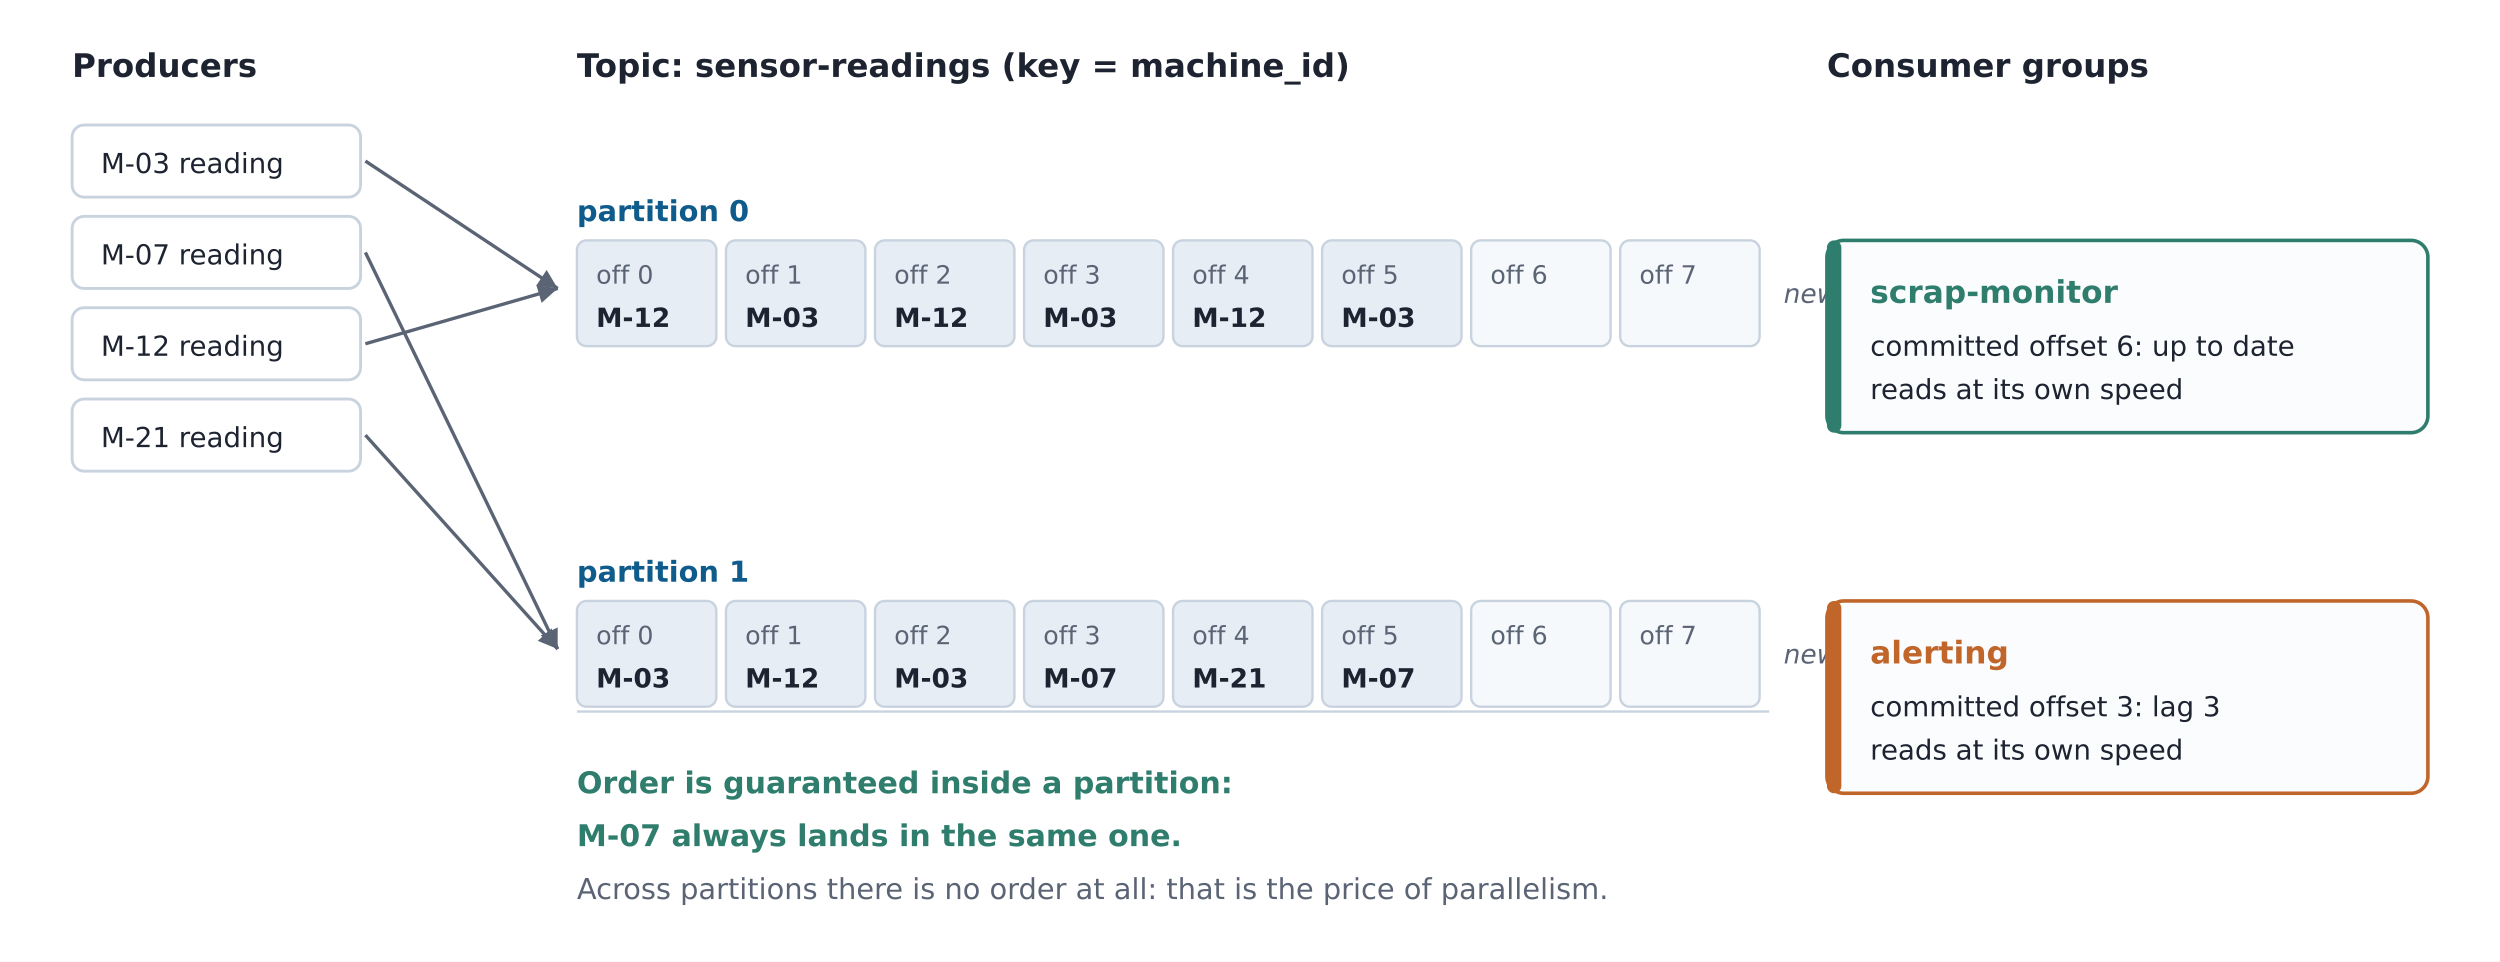
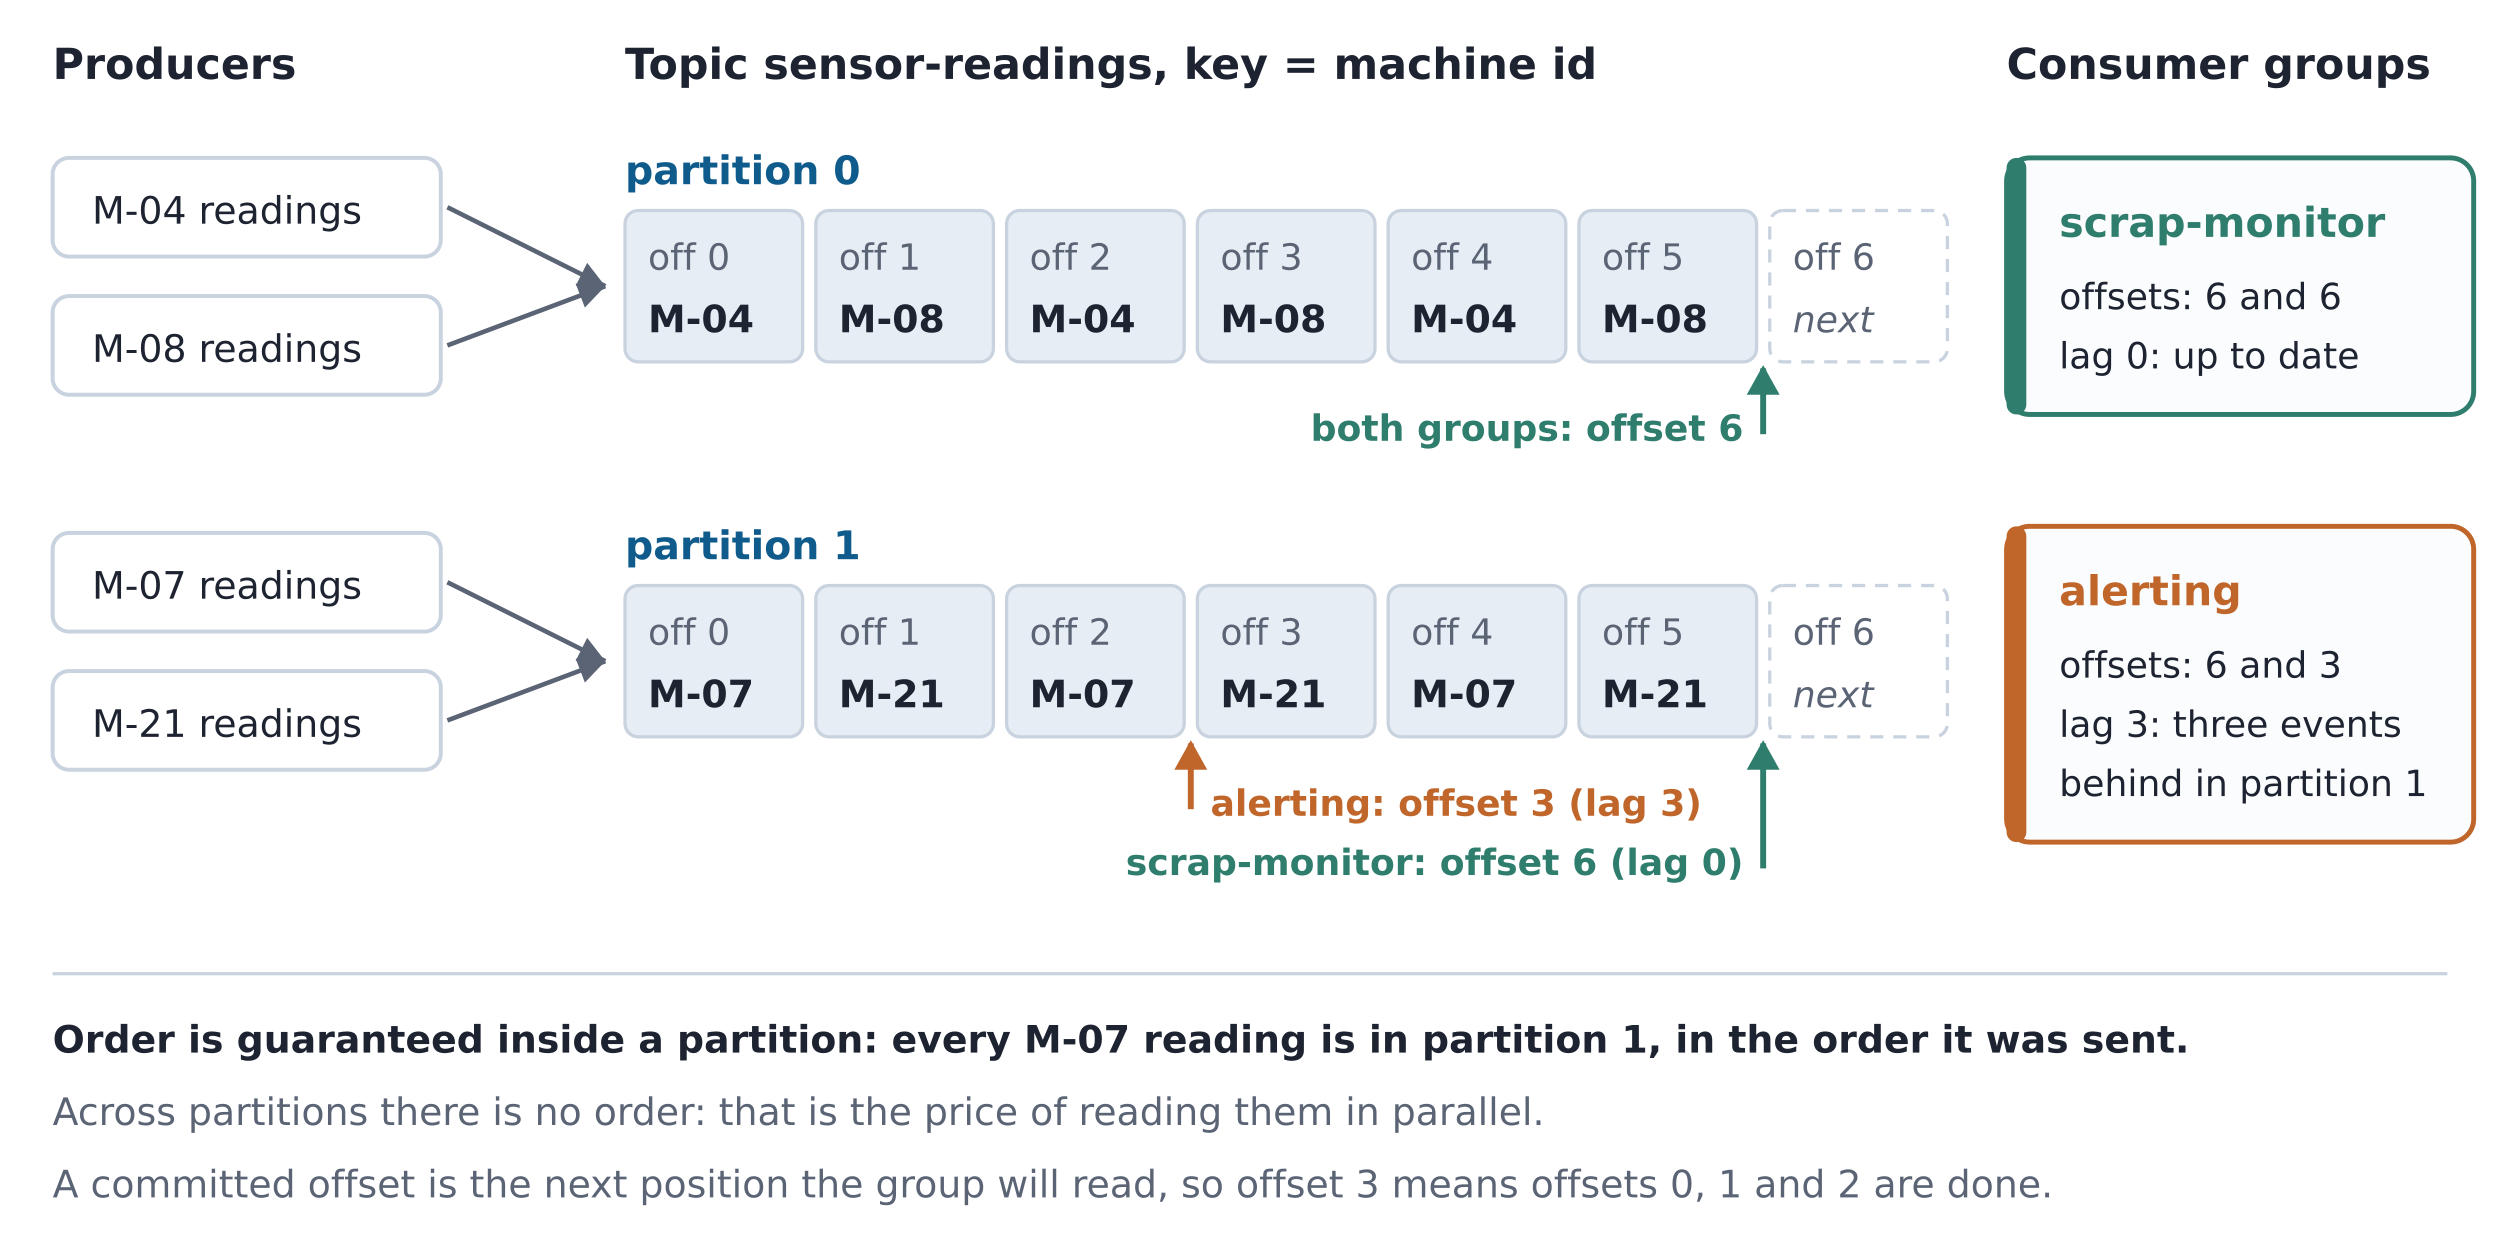
- <svg xmlns="http://www.w3.org/2000/svg" width="1040" height="400" viewBox="0 0 1040 400" font-family="DejaVu Sans, Arial, sans-serif">
-   <rect width="1040" height="400" fill="#ffffff" />
-   <text x="30" y="32" font-size="13.5" fill="#1d2330" font-weight="bold" text-anchor="start" font-family="Poppins, DejaVu Sans, sans-serif">Producers</text>
-   <rect x="30" y="52" width="120" height="30" rx="5" fill="#fff" stroke="#c9d3df" stroke-width="1.2" />
-   <text x="42" y="72" font-size="11.5" fill="#1d2330" font-weight="normal" text-anchor="start">M-03 reading</text>
-   <path d="M152,67 L232,120" fill="none" stroke="#5b6475" stroke-width="1.4" stroke-linejoin="round" />
-   <path d="M232,120 L223.1,118.8 L227.4,112.3 Z" fill="#5b6475" />
-   <rect x="30" y="90" width="120" height="30" rx="5" fill="#fff" stroke="#c9d3df" stroke-width="1.2" />
-   <text x="42" y="110" font-size="11.5" fill="#1d2330" font-weight="normal" text-anchor="start">M-07 reading</text>
-   <path d="M152,105 L232,270" fill="none" stroke="#5b6475" stroke-width="1.4" stroke-linejoin="round" />
-   <path d="M232,270 L224.9,264.4 L232.0,261.0 Z" fill="#5b6475" />
-   <rect x="30" y="128" width="120" height="30" rx="5" fill="#fff" stroke="#c9d3df" stroke-width="1.2" />
-   <text x="42" y="148" font-size="11.5" fill="#1d2330" font-weight="normal" text-anchor="start">M-12 reading</text>
-   <path d="M152,143 L232,120" fill="none" stroke="#5b6475" stroke-width="1.4" stroke-linejoin="round" />
-   <path d="M232,120 L225.3,126.0 L223.1,118.5 Z" fill="#5b6475" />
-   <rect x="30" y="166" width="120" height="30" rx="5" fill="#fff" stroke="#c9d3df" stroke-width="1.2" />
-   <text x="42" y="186" font-size="11.5" fill="#1d2330" font-weight="normal" text-anchor="start">M-21 reading</text>
-   <path d="M152,181 L232,270" fill="none" stroke="#5b6475" stroke-width="1.4" stroke-linejoin="round" />
-   <path d="M232,270 L223.7,266.6 L229.5,261.4 Z" fill="#5b6475" />
-   <text x="240" y="32" font-size="13.5" fill="#1d2330" font-weight="bold" text-anchor="start" font-family="Poppins, DejaVu Sans, sans-serif">Topic: sensor-readings (key = machine_id)</text>
-   <text x="240" y="92" font-size="12" fill="#0f5c8c" font-weight="bold" text-anchor="start">partition 0</text>
-   <rect x="240" y="100" width="58" height="44" rx="4" fill="#e6edf4" stroke="#c9d3df" stroke-width="1" />
-   <text x="248" y="118" font-size="10.5" fill="#5b6475" font-weight="normal" text-anchor="start">off 0</text>
-   <text x="248" y="136" font-size="11" fill="#1d2330" font-weight="bold" text-anchor="start">M-12</text>
-   <rect x="302" y="100" width="58" height="44" rx="4" fill="#e6edf4" stroke="#c9d3df" stroke-width="1" />
-   <text x="310" y="118" font-size="10.5" fill="#5b6475" font-weight="normal" text-anchor="start">off 1</text>
-   <text x="310" y="136" font-size="11" fill="#1d2330" font-weight="bold" text-anchor="start">M-03</text>
-   <rect x="364" y="100" width="58" height="44" rx="4" fill="#e6edf4" stroke="#c9d3df" stroke-width="1" />
-   <text x="372" y="118" font-size="10.5" fill="#5b6475" font-weight="normal" text-anchor="start">off 2</text>
-   <text x="372" y="136" font-size="11" fill="#1d2330" font-weight="bold" text-anchor="start">M-12</text>
-   <rect x="426" y="100" width="58" height="44" rx="4" fill="#e6edf4" stroke="#c9d3df" stroke-width="1" />
-   <text x="434" y="118" font-size="10.5" fill="#5b6475" font-weight="normal" text-anchor="start">off 3</text>
-   <text x="434" y="136" font-size="11" fill="#1d2330" font-weight="bold" text-anchor="start">M-03</text>
-   <rect x="488" y="100" width="58" height="44" rx="4" fill="#e6edf4" stroke="#c9d3df" stroke-width="1" />
-   <text x="496" y="118" font-size="10.5" fill="#5b6475" font-weight="normal" text-anchor="start">off 4</text>
-   <text x="496" y="136" font-size="11" fill="#1d2330" font-weight="bold" text-anchor="start">M-12</text>
-   <rect x="550" y="100" width="58" height="44" rx="4" fill="#e6edf4" stroke="#c9d3df" stroke-width="1" />
-   <text x="558" y="118" font-size="10.5" fill="#5b6475" font-weight="normal" text-anchor="start">off 5</text>
-   <text x="558" y="136" font-size="11" fill="#1d2330" font-weight="bold" text-anchor="start">M-03</text>
-   <rect x="612" y="100" width="58" height="44" rx="4" fill="#f6f9fc" stroke="#c9d3df" stroke-width="1" />
-   <text x="620" y="118" font-size="10.5" fill="#5b6475" font-weight="normal" text-anchor="start">off 6</text>
-   <text x="620" y="136" font-size="11" fill="#1d2330" font-weight="bold" text-anchor="start" />
-   <rect x="674" y="100" width="58" height="44" rx="4" fill="#f6f9fc" stroke="#c9d3df" stroke-width="1" />
-   <text x="682" y="118" font-size="10.5" fill="#5b6475" font-weight="normal" text-anchor="start">off 7</text>
-   <text x="682" y="136" font-size="11" fill="#1d2330" font-weight="bold" text-anchor="start" />
-   <text x="742" y="126" font-size="11" fill="#5b6475" font-weight="normal" text-anchor="start" font-style="italic">new events</text>
-   <text x="240" y="242" font-size="12" fill="#0f5c8c" font-weight="bold" text-anchor="start">partition 1</text>
-   <rect x="240" y="250" width="58" height="44" rx="4" fill="#e6edf4" stroke="#c9d3df" stroke-width="1" />
-   <text x="248" y="268" font-size="10.5" fill="#5b6475" font-weight="normal" text-anchor="start">off 0</text>
-   <text x="248" y="286" font-size="11" fill="#1d2330" font-weight="bold" text-anchor="start">M-03</text>
-   <rect x="302" y="250" width="58" height="44" rx="4" fill="#e6edf4" stroke="#c9d3df" stroke-width="1" />
-   <text x="310" y="268" font-size="10.5" fill="#5b6475" font-weight="normal" text-anchor="start">off 1</text>
-   <text x="310" y="286" font-size="11" fill="#1d2330" font-weight="bold" text-anchor="start">M-12</text>
-   <rect x="364" y="250" width="58" height="44" rx="4" fill="#e6edf4" stroke="#c9d3df" stroke-width="1" />
-   <text x="372" y="268" font-size="10.5" fill="#5b6475" font-weight="normal" text-anchor="start">off 2</text>
-   <text x="372" y="286" font-size="11" fill="#1d2330" font-weight="bold" text-anchor="start">M-03</text>
-   <rect x="426" y="250" width="58" height="44" rx="4" fill="#e6edf4" stroke="#c9d3df" stroke-width="1" />
-   <text x="434" y="268" font-size="10.5" fill="#5b6475" font-weight="normal" text-anchor="start">off 3</text>
-   <text x="434" y="286" font-size="11" fill="#1d2330" font-weight="bold" text-anchor="start">M-07</text>
-   <rect x="488" y="250" width="58" height="44" rx="4" fill="#e6edf4" stroke="#c9d3df" stroke-width="1" />
-   <text x="496" y="268" font-size="10.5" fill="#5b6475" font-weight="normal" text-anchor="start">off 4</text>
-   <text x="496" y="286" font-size="11" fill="#1d2330" font-weight="bold" text-anchor="start">M-21</text>
-   <rect x="550" y="250" width="58" height="44" rx="4" fill="#e6edf4" stroke="#c9d3df" stroke-width="1" />
-   <text x="558" y="268" font-size="10.5" fill="#5b6475" font-weight="normal" text-anchor="start">off 5</text>
-   <text x="558" y="286" font-size="11" fill="#1d2330" font-weight="bold" text-anchor="start">M-07</text>
-   <rect x="612" y="250" width="58" height="44" rx="4" fill="#f6f9fc" stroke="#c9d3df" stroke-width="1" />
-   <text x="620" y="268" font-size="10.5" fill="#5b6475" font-weight="normal" text-anchor="start">off 6</text>
-   <text x="620" y="286" font-size="11" fill="#1d2330" font-weight="bold" text-anchor="start" />
-   <rect x="674" y="250" width="58" height="44" rx="4" fill="#f6f9fc" stroke="#c9d3df" stroke-width="1" />
-   <text x="682" y="268" font-size="10.5" fill="#5b6475" font-weight="normal" text-anchor="start">off 7</text>
-   <text x="682" y="286" font-size="11" fill="#1d2330" font-weight="bold" text-anchor="start" />
-   <text x="742" y="276" font-size="11" fill="#5b6475" font-weight="normal" text-anchor="start" font-style="italic">new events</text>
-   <path d="M240,296 H736" fill="none" stroke="#c9d3df" stroke-width="1" stroke-linejoin="round" />
-   <text x="240" y="330" font-size="12.5" fill="#2f7d6d" font-weight="bold" text-anchor="start">Order is guaranteed inside a partition:</text>
-   <text x="240" y="352" font-size="12.5" fill="#2f7d6d" font-weight="bold" text-anchor="start">M-07 always lands in the same one.</text>
-   <text x="240" y="374" font-size="12" fill="#5b6475" font-weight="normal" text-anchor="start">Across partitions there is no order at all: that is the price of parallelism.</text>
-   <text x="760" y="32" font-size="13.5" fill="#1d2330" font-weight="bold" text-anchor="start" font-family="Poppins, DejaVu Sans, sans-serif">Consumer groups</text>
-   <rect x="760" y="100" width="250" height="80" rx="7" fill="#fbfcfe" stroke="#2f7d6d" stroke-width="1.5" />
-   <rect x="760" y="100" width="6" height="80" rx="3" fill="#2f7d6d" stroke="none" stroke-width="1" />
-   <text x="778" y="126" font-size="13" fill="#2f7d6d" font-weight="bold" text-anchor="start">scrap-monitor</text>
-   <text x="778" y="148" font-size="11.5" fill="#1d2330" font-weight="normal" text-anchor="start">committed offset 6: up to date</text>
-   <text x="778" y="166" font-size="11.5" fill="#1d2330" font-weight="normal" text-anchor="start">reads at its own speed</text>
-   <rect x="760" y="250" width="250" height="80" rx="7" fill="#fbfcfe" stroke="#c0662b" stroke-width="1.5" />
-   <rect x="760" y="250" width="6" height="80" rx="3" fill="#c0662b" stroke="none" stroke-width="1" />
-   <text x="778" y="276" font-size="13" fill="#c0662b" font-weight="bold" text-anchor="start">alerting</text>
-   <text x="778" y="298" font-size="11.5" fill="#1d2330" font-weight="normal" text-anchor="start">committed offset 3: lag 3</text>
-   <text x="778" y="316" font-size="11.5" fill="#1d2330" font-weight="normal" text-anchor="start">reads at its own speed</text>
+ <svg xmlns="http://www.w3.org/2000/svg" width="760" height="380" viewBox="0 0 760 380" font-family="DejaVu Sans, Arial, sans-serif">
+   <rect width="760" height="380" fill="#ffffff" />
+   <text x="16" y="24" font-size="13" fill="#1d2330" font-weight="bold" text-anchor="start" font-family="Poppins, DejaVu Sans, sans-serif">Producers</text>
+   <text x="190" y="24" font-size="13" fill="#1d2330" font-weight="bold" text-anchor="start" font-family="Poppins, DejaVu Sans, sans-serif">Topic sensor-readings, key = machine id</text>
+   <rect x="16" y="48" width="118" height="30" rx="5" fill="#fff" stroke="#c9d3df" stroke-width="1.2" />
+   <text x="28" y="68" font-size="11.5" fill="#1d2330" font-weight="normal" text-anchor="start">M-04 readings</text>
+   <path d="M136,63 L184,87" fill="none" stroke="#5b6475" stroke-width="1.4" stroke-linejoin="round" />
+   <path d="M184,87 L175.0,86.9 L178.5,79.9 Z" fill="#5b6475" />
+   <rect x="16" y="90" width="118" height="30" rx="5" fill="#fff" stroke="#c9d3df" stroke-width="1.2" />
+   <text x="28" y="110" font-size="11.5" fill="#1d2330" font-weight="normal" text-anchor="start">M-08 readings</text>
+   <path d="M136,105 L184,87" fill="none" stroke="#5b6475" stroke-width="1.4" stroke-linejoin="round" />
+   <path d="M184,87 L177.8,93.5 L175.0,86.2 Z" fill="#5b6475" />
+   <rect x="16" y="162" width="118" height="30" rx="5" fill="#fff" stroke="#c9d3df" stroke-width="1.2" />
+   <text x="28" y="182" font-size="11.5" fill="#1d2330" font-weight="normal" text-anchor="start">M-07 readings</text>
+   <path d="M136,177 L184,201" fill="none" stroke="#5b6475" stroke-width="1.4" stroke-linejoin="round" />
+   <path d="M184,201 L175.0,200.9 L178.5,193.9 Z" fill="#5b6475" />
+   <rect x="16" y="204" width="118" height="30" rx="5" fill="#fff" stroke="#c9d3df" stroke-width="1.2" />
+   <text x="28" y="224" font-size="11.5" fill="#1d2330" font-weight="normal" text-anchor="start">M-21 readings</text>
+   <path d="M136,219 L184,201" fill="none" stroke="#5b6475" stroke-width="1.4" stroke-linejoin="round" />
+   <path d="M184,201 L177.8,207.5 L175.0,200.2 Z" fill="#5b6475" />
+   <text x="190" y="56" font-size="12" fill="#0f5c8c" font-weight="bold" text-anchor="start">partition 0</text>
+   <rect x="190" y="64" width="54" height="46" rx="4" fill="#e6edf4" stroke="#c9d3df" stroke-width="1" />
+   <text x="197" y="82" font-size="11" fill="#5b6475" font-weight="normal" text-anchor="start">off 0</text>
+   <text x="197" y="101" font-size="11.5" fill="#1d2330" font-weight="bold" text-anchor="start">M-04</text>
+   <rect x="248" y="64" width="54" height="46" rx="4" fill="#e6edf4" stroke="#c9d3df" stroke-width="1" />
+   <text x="255" y="82" font-size="11" fill="#5b6475" font-weight="normal" text-anchor="start">off 1</text>
+   <text x="255" y="101" font-size="11.5" fill="#1d2330" font-weight="bold" text-anchor="start">M-08</text>
+   <rect x="306" y="64" width="54" height="46" rx="4" fill="#e6edf4" stroke="#c9d3df" stroke-width="1" />
+   <text x="313" y="82" font-size="11" fill="#5b6475" font-weight="normal" text-anchor="start">off 2</text>
+   <text x="313" y="101" font-size="11.5" fill="#1d2330" font-weight="bold" text-anchor="start">M-04</text>
+   <rect x="364" y="64" width="54" height="46" rx="4" fill="#e6edf4" stroke="#c9d3df" stroke-width="1" />
+   <text x="371" y="82" font-size="11" fill="#5b6475" font-weight="normal" text-anchor="start">off 3</text>
+   <text x="371" y="101" font-size="11.5" fill="#1d2330" font-weight="bold" text-anchor="start">M-08</text>
+   <rect x="422" y="64" width="54" height="46" rx="4" fill="#e6edf4" stroke="#c9d3df" stroke-width="1" />
+   <text x="429" y="82" font-size="11" fill="#5b6475" font-weight="normal" text-anchor="start">off 4</text>
+   <text x="429" y="101" font-size="11.5" fill="#1d2330" font-weight="bold" text-anchor="start">M-04</text>
+   <rect x="480" y="64" width="54" height="46" rx="4" fill="#e6edf4" stroke="#c9d3df" stroke-width="1" />
+   <text x="487" y="82" font-size="11" fill="#5b6475" font-weight="normal" text-anchor="start">off 5</text>
+   <text x="487" y="101" font-size="11.5" fill="#1d2330" font-weight="bold" text-anchor="start">M-08</text>
+   <rect x="538" y="64" width="54" height="46" rx="4" fill="#fff" stroke="#c9d3df" stroke-width="1" stroke-dasharray="4 3" />
+   <text x="545" y="82" font-size="11" fill="#5b6475" font-weight="normal" text-anchor="start">off 6</text>
+   <text x="545" y="101" font-size="11" fill="#5b6475" font-weight="normal" text-anchor="start" font-style="italic">next</text>
+   <text x="190" y="170" font-size="12" fill="#0f5c8c" font-weight="bold" text-anchor="start">partition 1</text>
+   <rect x="190" y="178" width="54" height="46" rx="4" fill="#e6edf4" stroke="#c9d3df" stroke-width="1" />
+   <text x="197" y="196" font-size="11" fill="#5b6475" font-weight="normal" text-anchor="start">off 0</text>
+   <text x="197" y="215" font-size="11.5" fill="#1d2330" font-weight="bold" text-anchor="start">M-07</text>
+   <rect x="248" y="178" width="54" height="46" rx="4" fill="#e6edf4" stroke="#c9d3df" stroke-width="1" />
+   <text x="255" y="196" font-size="11" fill="#5b6475" font-weight="normal" text-anchor="start">off 1</text>
+   <text x="255" y="215" font-size="11.5" fill="#1d2330" font-weight="bold" text-anchor="start">M-21</text>
+   <rect x="306" y="178" width="54" height="46" rx="4" fill="#e6edf4" stroke="#c9d3df" stroke-width="1" />
+   <text x="313" y="196" font-size="11" fill="#5b6475" font-weight="normal" text-anchor="start">off 2</text>
+   <text x="313" y="215" font-size="11.5" fill="#1d2330" font-weight="bold" text-anchor="start">M-07</text>
+   <rect x="364" y="178" width="54" height="46" rx="4" fill="#e6edf4" stroke="#c9d3df" stroke-width="1" />
+   <text x="371" y="196" font-size="11" fill="#5b6475" font-weight="normal" text-anchor="start">off 3</text>
+   <text x="371" y="215" font-size="11.5" fill="#1d2330" font-weight="bold" text-anchor="start">M-21</text>
+   <rect x="422" y="178" width="54" height="46" rx="4" fill="#e6edf4" stroke="#c9d3df" stroke-width="1" />
+   <text x="429" y="196" font-size="11" fill="#5b6475" font-weight="normal" text-anchor="start">off 4</text>
+   <text x="429" y="215" font-size="11.5" fill="#1d2330" font-weight="bold" text-anchor="start">M-07</text>
+   <rect x="480" y="178" width="54" height="46" rx="4" fill="#e6edf4" stroke="#c9d3df" stroke-width="1" />
+   <text x="487" y="196" font-size="11" fill="#5b6475" font-weight="normal" text-anchor="start">off 5</text>
+   <text x="487" y="215" font-size="11.5" fill="#1d2330" font-weight="bold" text-anchor="start">M-21</text>
+   <rect x="538" y="178" width="54" height="46" rx="4" fill="#fff" stroke="#c9d3df" stroke-width="1" stroke-dasharray="4 3" />
+   <text x="545" y="196" font-size="11" fill="#5b6475" font-weight="normal" text-anchor="start">off 6</text>
+   <text x="545" y="215" font-size="11" fill="#5b6475" font-weight="normal" text-anchor="start" font-style="italic">next</text>
+   <path d="M536.0,112 V132" fill="none" stroke="#2f7d6d" stroke-width="1.8" stroke-linejoin="round" />
+   <path d="M536.0,111 l-5,9 h10 Z" fill="#2f7d6d" />
+   <text x="530.0" y="134" font-size="11" fill="#2f7d6d" font-weight="bold" text-anchor="end">both groups: offset 6</text>
+   <path d="M362.0,226 V246" fill="none" stroke="#c0662b" stroke-width="1.8" stroke-linejoin="round" />
+   <path d="M362.0,225 l-5,9 h10 Z" fill="#c0662b" />
+   <text x="368.0" y="248" font-size="11" fill="#c0662b" font-weight="bold" text-anchor="start">alerting: offset 3 (lag 3)</text>
+   <path d="M536.0,226 V264" fill="none" stroke="#2f7d6d" stroke-width="1.8" stroke-linejoin="round" />
+   <path d="M536.0,225 l-5,9 h10 Z" fill="#2f7d6d" />
+   <text x="530.0" y="266" font-size="11" fill="#2f7d6d" font-weight="bold" text-anchor="end">scrap-monitor: offset 6 (lag 0)</text>
+   <text x="610" y="24" font-size="13" fill="#1d2330" font-weight="bold" text-anchor="start" font-family="Poppins, DejaVu Sans, sans-serif">Consumer groups</text>
+   <rect x="610" y="48" width="142" height="78" rx="7" fill="#fbfcfe" stroke="#2f7d6d" stroke-width="1.5" />
+   <rect x="610" y="48" width="6" height="78" rx="3" fill="#2f7d6d" stroke="none" stroke-width="1" />
+   <text x="626" y="72" font-size="12.5" fill="#2f7d6d" font-weight="bold" text-anchor="start">scrap-monitor</text>
+   <text x="626" y="94" font-size="11" fill="#1d2330" font-weight="normal" text-anchor="start">offsets: 6 and 6</text>
+   <text x="626" y="112" font-size="11" fill="#1d2330" font-weight="normal" text-anchor="start">lag 0: up to date</text>
+   <rect x="610" y="160" width="142" height="96" rx="7" fill="#fbfcfe" stroke="#c0662b" stroke-width="1.5" />
+   <rect x="610" y="160" width="6" height="96" rx="3" fill="#c0662b" stroke="none" stroke-width="1" />
+   <text x="626" y="184" font-size="12.5" fill="#c0662b" font-weight="bold" text-anchor="start">alerting</text>
+   <text x="626" y="206" font-size="11" fill="#1d2330" font-weight="normal" text-anchor="start">offsets: 6 and 3</text>
+   <text x="626" y="224" font-size="11" fill="#1d2330" font-weight="normal" text-anchor="start">lag 3: three events</text>
+   <text x="626" y="242" font-size="11" fill="#1d2330" font-weight="normal" text-anchor="start">behind in partition 1</text>
+   <path d="M16,296 H744" fill="none" stroke="#c9d3df" stroke-width="1" stroke-linejoin="round" />
+   <text x="16" y="320" font-size="11.5" fill="#1d2330" font-weight="bold" text-anchor="start">Order is guaranteed inside a partition: every M-07 reading is in partition 1, in the order it was sent.</text>
+   <text x="16" y="342" font-size="11.5" fill="#5b6475" font-weight="normal" text-anchor="start">Across partitions there is no order: that is the price of reading them in parallel.</text>
+   <text x="16" y="364" font-size="11.5" fill="#5b6475" font-weight="normal" text-anchor="start">A committed offset is the next position the group will read, so offset 3 means offsets 0, 1 and 2 are done.</text>
</svg>
